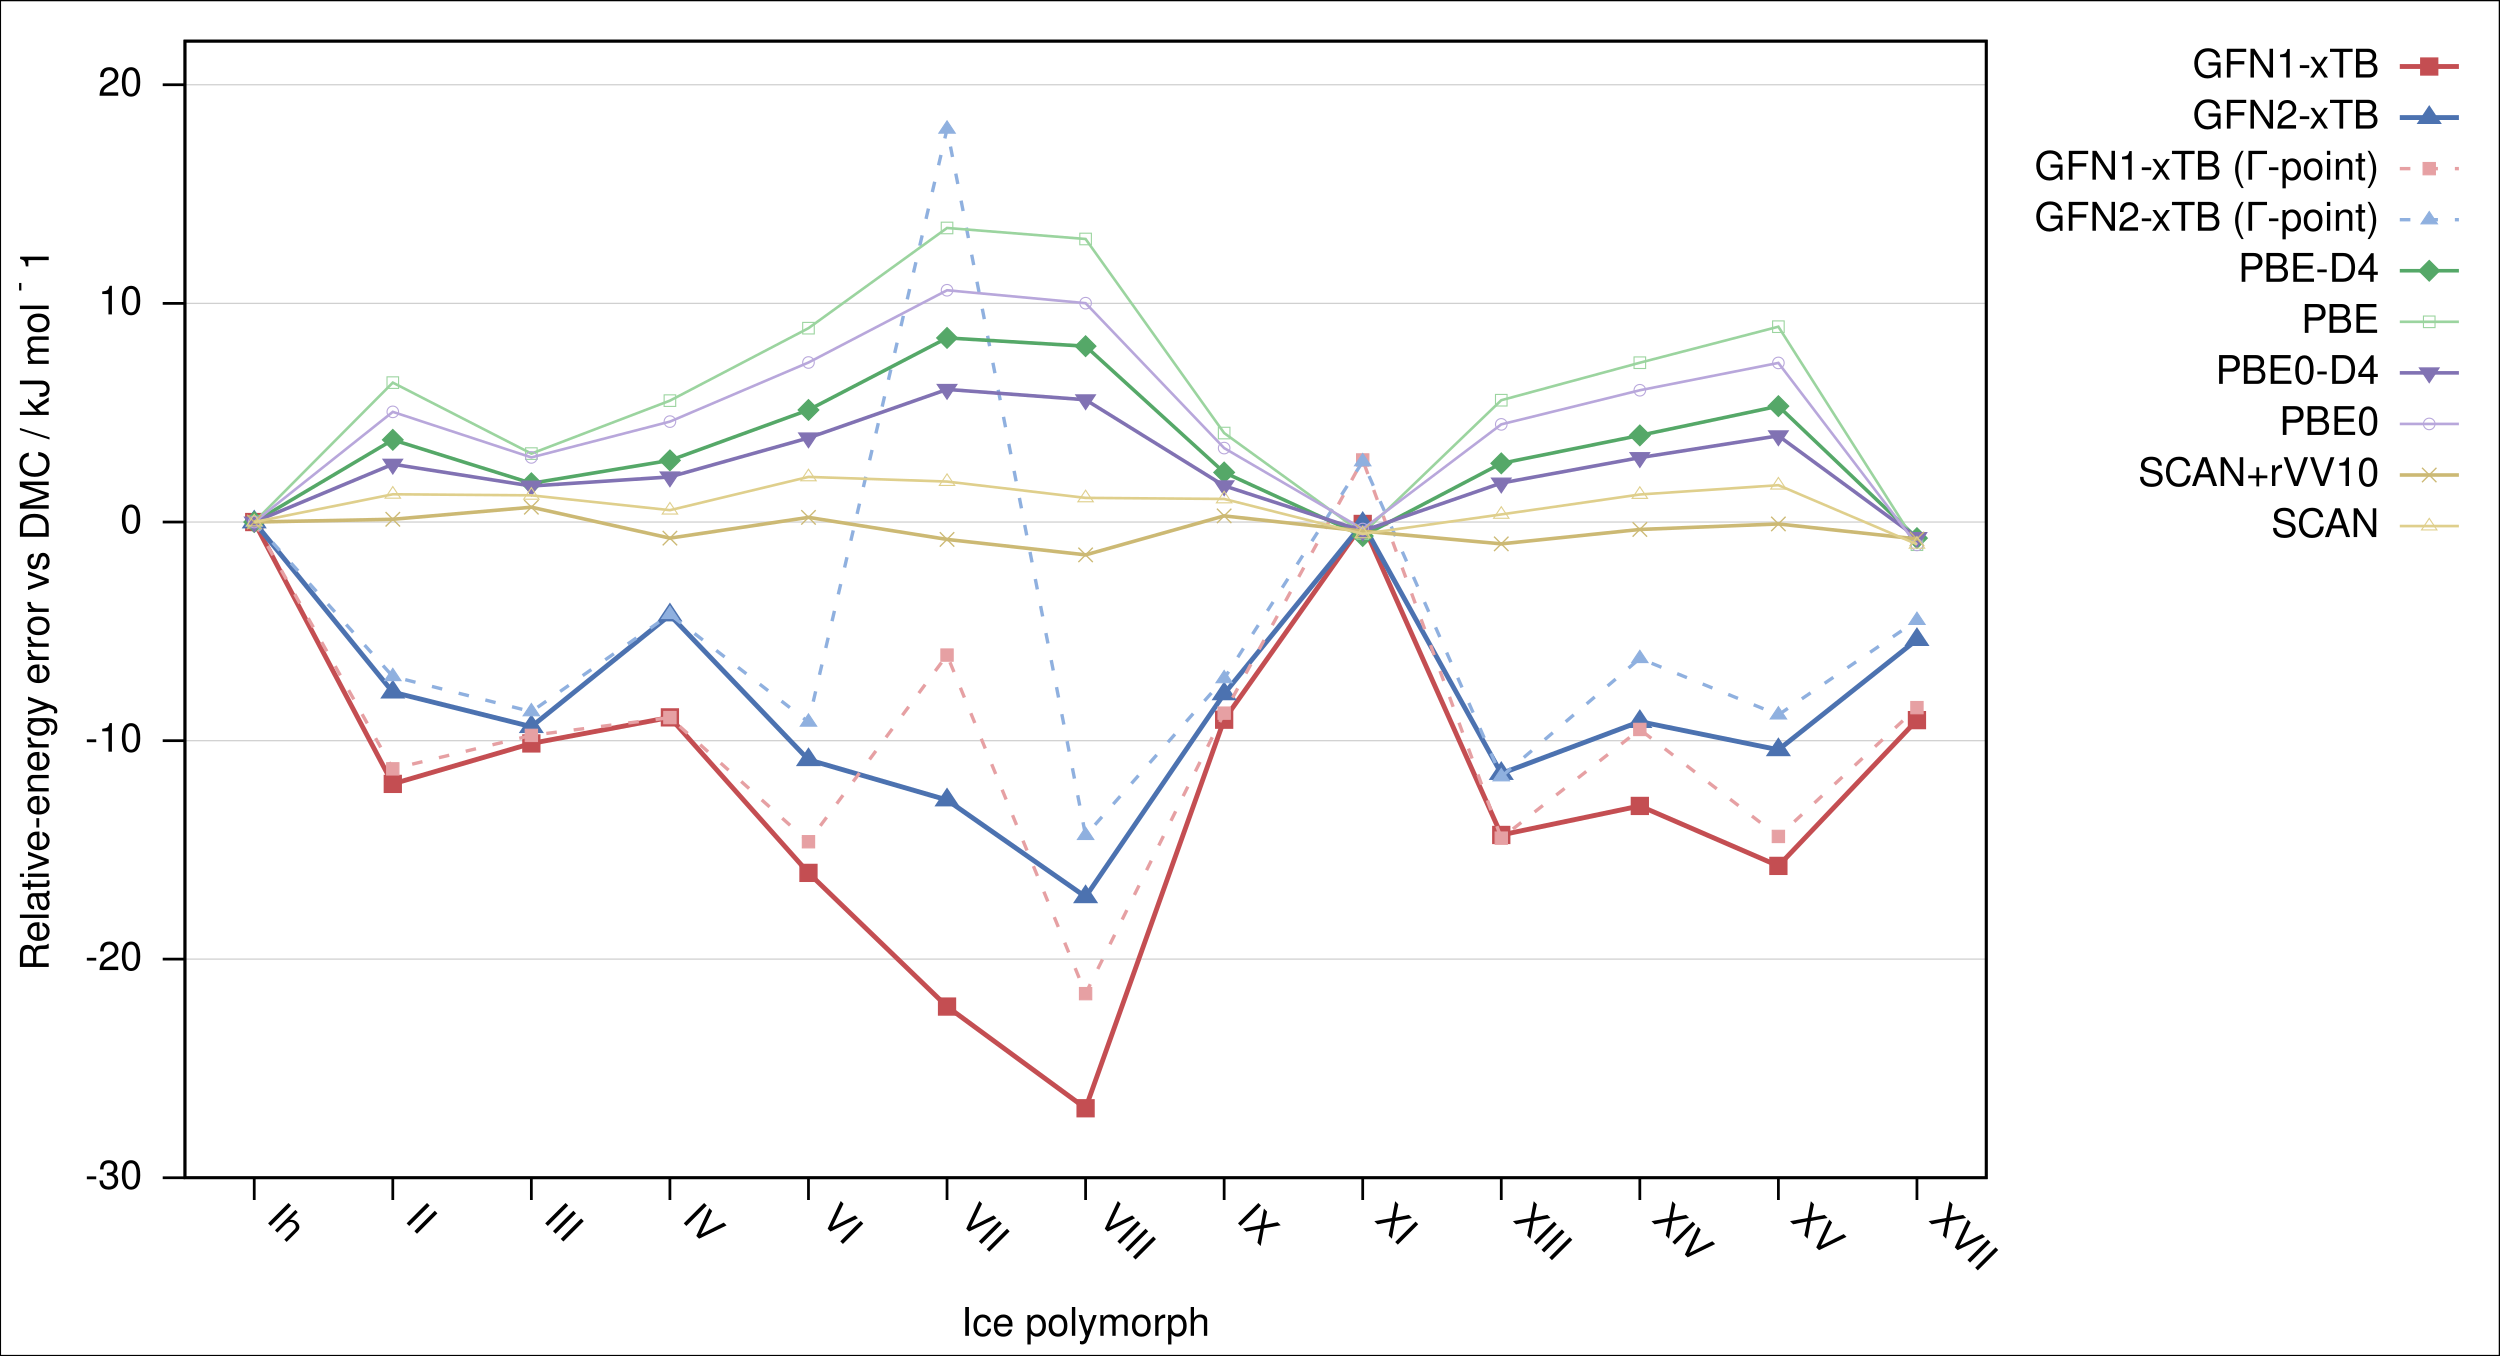
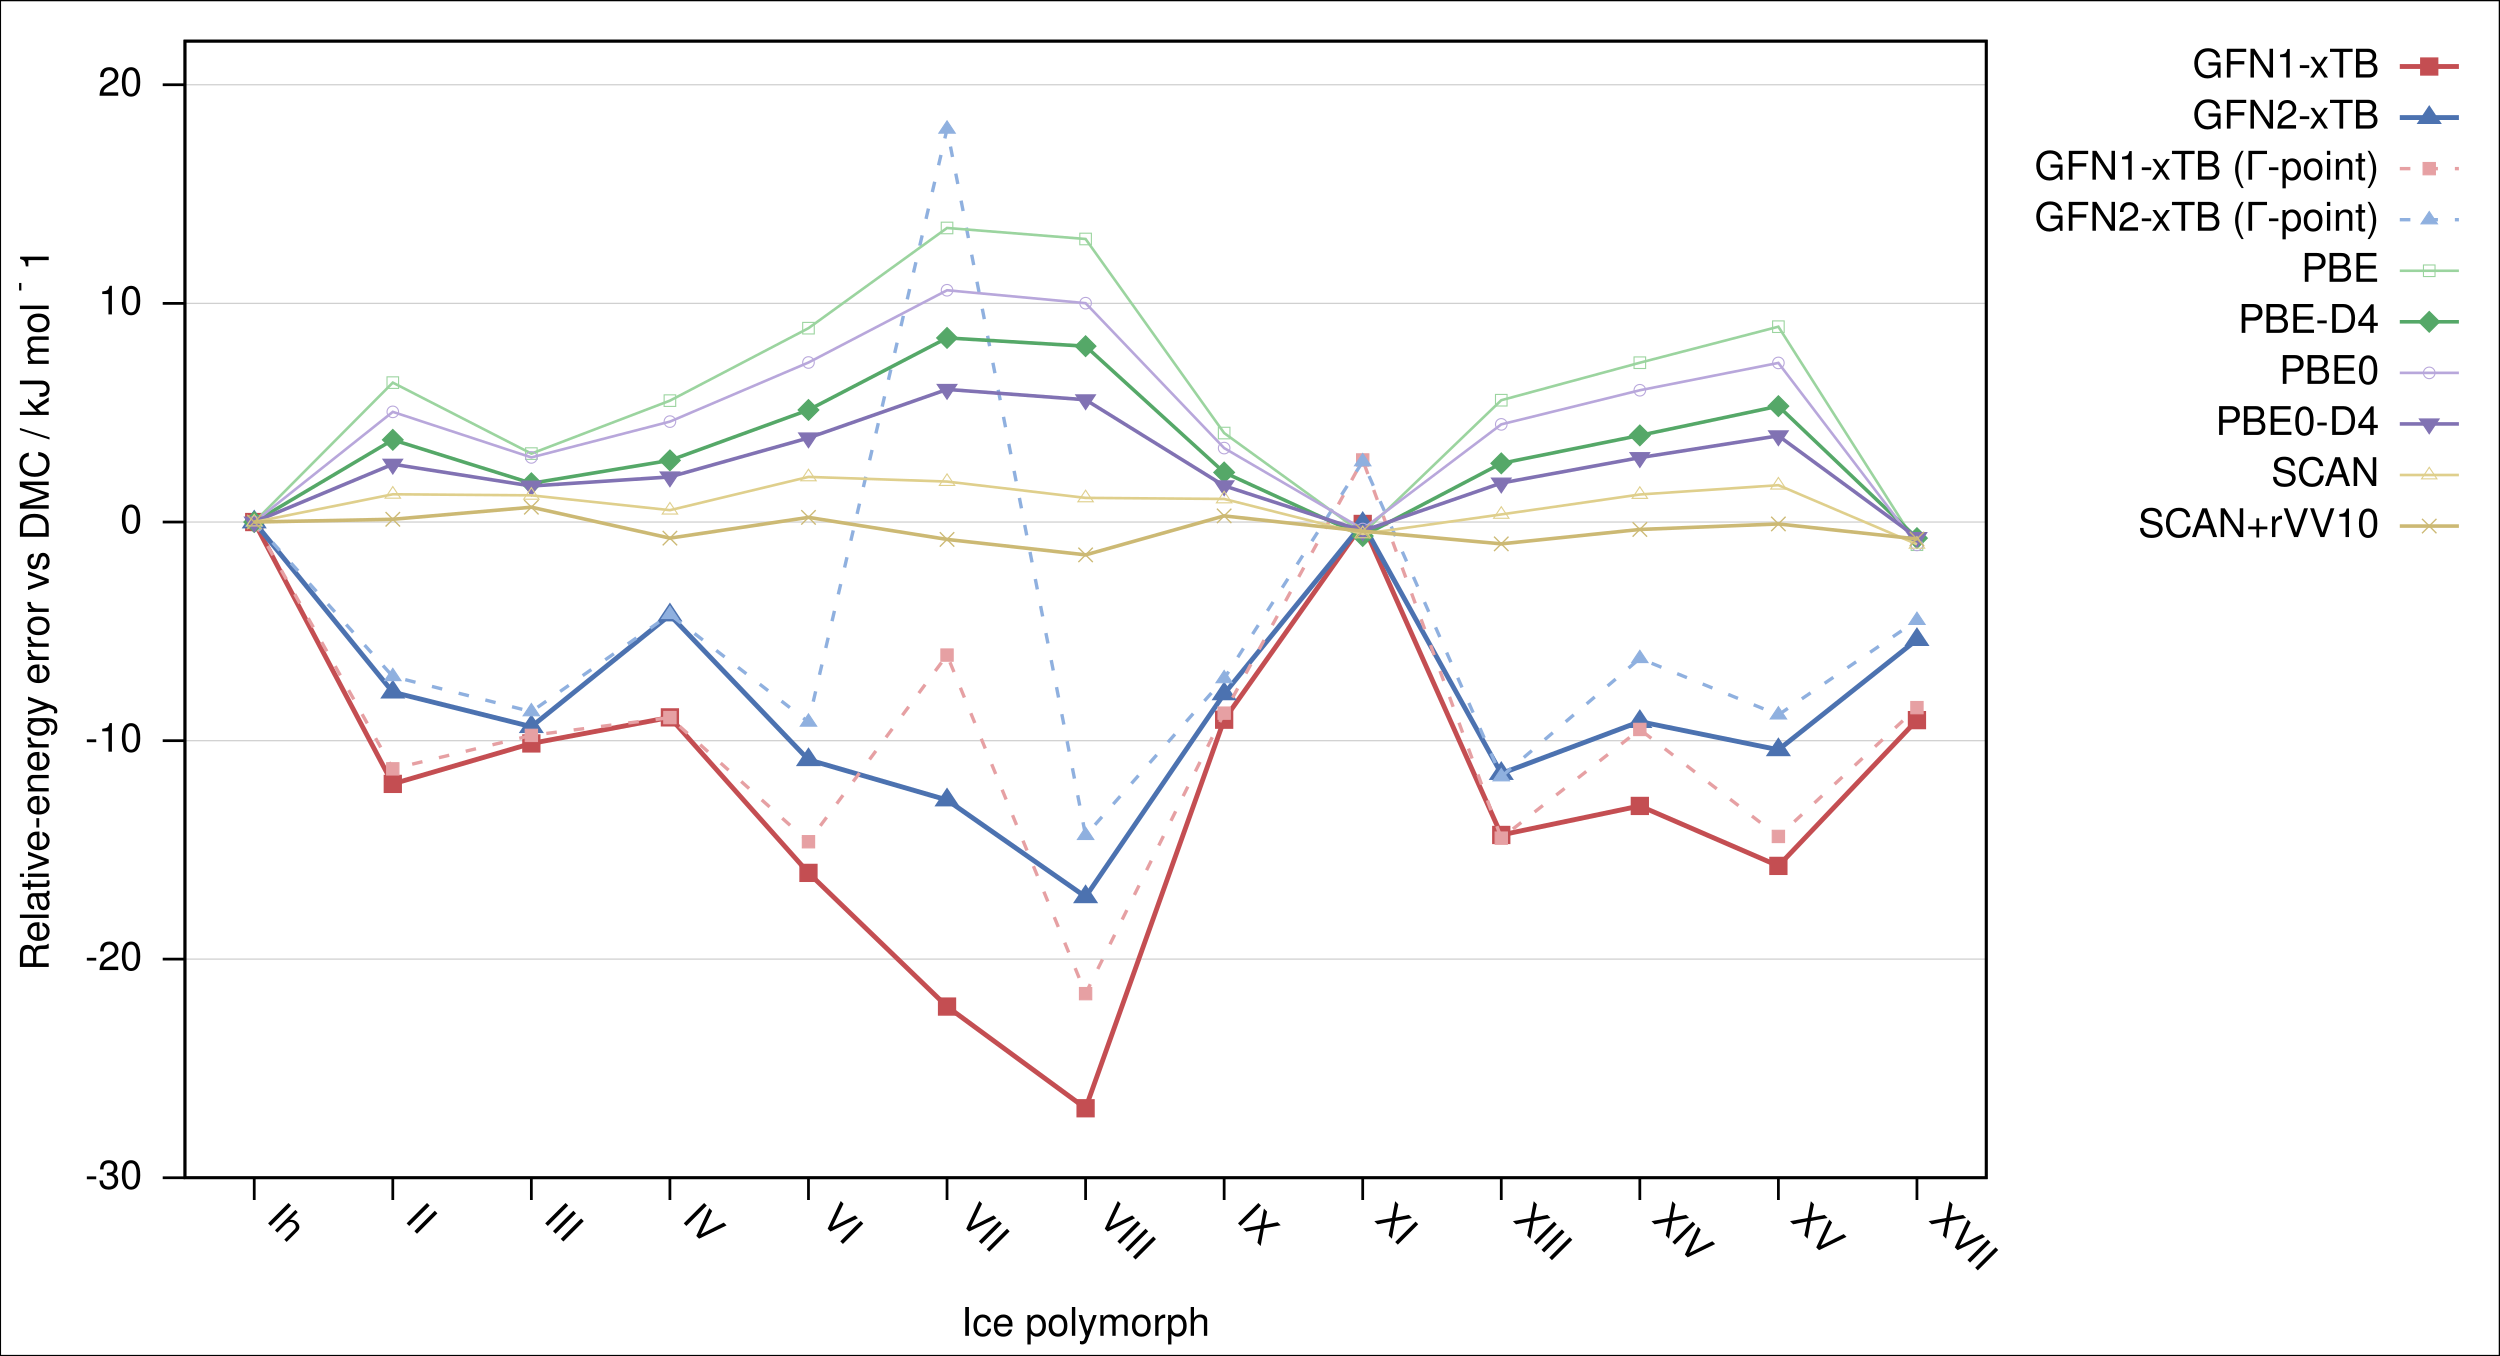
<svg xmlns="http://www.w3.org/2000/svg" xmlns:xlink="http://www.w3.org/1999/xlink" width="1180" height="640" viewBox="0 0 1180 640">
  <defs>
    <circle id="gpDot" r="0.5" stroke-width="0.5" />
    <path id="gpPt0" stroke-width="0.190" stroke="currentColor" d="M-1,0 h2 M0,-1 v2" />
    <path id="gpPt1" stroke-width="0.190" stroke="currentColor" d="M-1,-1 L1,1 M1,-1 L-1,1" />
    <path id="gpPt2" stroke-width="0.190" stroke="currentColor" d="M-1,0 L1,0 M0,-1 L0,1 M-1,-1 L1,1 M-1,1 L1,-1" />
    <rect id="gpPt3" stroke-width="0.190" stroke="currentColor" x="-1" y="-1" width="2" height="2" />
    <rect id="gpPt4" stroke-width="0.190" stroke="currentColor" fill="currentColor" x="-1" y="-1" width="2" height="2" />
    <circle id="gpPt5" stroke-width="0.190" stroke="currentColor" cx="0" cy="0" r="1" />
    <use xlink:href="#gpPt5" id="gpPt6" fill="currentColor" stroke="none" />
    <path id="gpPt7" stroke-width="0.190" stroke="currentColor" d="M0,-1.33 L-1.33,0.67 L1.33,0.67 z" />
    <use xlink:href="#gpPt7" id="gpPt8" fill="currentColor" stroke="none" />
    <use xlink:href="#gpPt7" id="gpPt9" stroke="currentColor" transform="rotate(180)" />
    <use xlink:href="#gpPt9" id="gpPt10" fill="currentColor" stroke="none" />
    <use xlink:href="#gpPt3" id="gpPt11" stroke="currentColor" transform="rotate(45)" />
    <use xlink:href="#gpPt11" id="gpPt12" fill="currentColor" stroke="none" />
  </defs>
  <g style="fill:none; color:white; stroke:currentColor; stroke-width:1.00; stroke-linecap:butt; stroke-linejoin:miter">
</g>
  <g style="fill:none; color:black; stroke:currentColor; stroke-width:1.00; stroke-linecap:butt; stroke-linejoin:miter">
    <g style="stroke:none; shape-rendering:crispEdges">
      <polygon fill="rgb(255, 255, 255)" points="0.0,640.0 0.0,0.1 1179.9,0.1 1179.9,640.0 " />
    </g>
    <path d="M0.0,640.0 L0.0,0.1 L1179.9,0.1 L1179.9,640.0 L0.0,640.0 " />
  </g>
  <g style="fill:none; color:black; stroke:currentColor; stroke-width:1.30; stroke-linecap:butt; stroke-linejoin:miter">
</g>
  <g style="fill:none; color:black; stroke:currentColor; stroke-width:0.60; stroke-linecap:butt; stroke-linejoin:miter">
</g>
  <g style="fill:none; color:gray; stroke:currentColor; stroke-width:0.60; stroke-linecap:butt; stroke-linejoin:miter">
    <path stroke="rgb(208, 208, 208)" d="M87.3,555.9 L937.5,555.9 " />
  </g>
  <g style="fill:none; color:gray; stroke:rgb(208, 208, 208); stroke-width:1.30; stroke-linecap:butt; stroke-linejoin:miter">
</g>
  <g style="fill:none; color:black; stroke:currentColor; stroke-width:1.30; stroke-linecap:butt; stroke-linejoin:miter">
    <path d="M87.3,555.9 L76.8,555.9 " />
    <g transform="translate(67.1,561.1)" style="stroke:none; fill:black; font-family:Helvetica; font-size:14.00pt; text-anchor:end">
      <text>
        <tspan>-30</tspan>
      </text>
    </g>
  </g>
  <g style="fill:none; color:black; stroke:currentColor; stroke-width:0.60; stroke-linecap:butt; stroke-linejoin:miter">
</g>
  <g style="fill:none; color:gray; stroke:currentColor; stroke-width:0.60; stroke-linecap:butt; stroke-linejoin:miter">
    <path stroke="rgb(208, 208, 208)" d="M87.3,452.7 L937.5,452.7 " />
  </g>
  <g style="fill:none; color:gray; stroke:rgb(208, 208, 208); stroke-width:1.30; stroke-linecap:butt; stroke-linejoin:miter">
</g>
  <g style="fill:none; color:black; stroke:currentColor; stroke-width:1.30; stroke-linecap:butt; stroke-linejoin:miter">
    <path d="M87.3,452.7 L76.8,452.7 " />
    <g transform="translate(67.1,457.9)" style="stroke:none; fill:black; font-family:Helvetica; font-size:14.00pt; text-anchor:end">
      <text>
        <tspan>-20</tspan>
      </text>
    </g>
  </g>
  <g style="fill:none; color:black; stroke:currentColor; stroke-width:0.60; stroke-linecap:butt; stroke-linejoin:miter">
</g>
  <g style="fill:none; color:gray; stroke:currentColor; stroke-width:0.60; stroke-linecap:butt; stroke-linejoin:miter">
    <path stroke="rgb(208, 208, 208)" d="M87.3,349.6 L937.5,349.6 " />
  </g>
  <g style="fill:none; color:gray; stroke:rgb(208, 208, 208); stroke-width:1.30; stroke-linecap:butt; stroke-linejoin:miter">
</g>
  <g style="fill:none; color:black; stroke:currentColor; stroke-width:1.30; stroke-linecap:butt; stroke-linejoin:miter">
    <path d="M87.3,349.6 L76.8,349.6 " />
    <g transform="translate(67.1,354.8)" style="stroke:none; fill:black; font-family:Helvetica; font-size:14.00pt; text-anchor:end">
      <text>
        <tspan>-10</tspan>
      </text>
    </g>
  </g>
  <g style="fill:none; color:black; stroke:currentColor; stroke-width:0.60; stroke-linecap:butt; stroke-linejoin:miter">
</g>
  <g style="fill:none; color:gray; stroke:currentColor; stroke-width:0.60; stroke-linecap:butt; stroke-linejoin:miter">
    <path stroke="rgb(208, 208, 208)" d="M87.3,246.4 L937.5,246.4 " />
  </g>
  <g style="fill:none; color:gray; stroke:rgb(208, 208, 208); stroke-width:1.30; stroke-linecap:butt; stroke-linejoin:miter">
</g>
  <g style="fill:none; color:black; stroke:currentColor; stroke-width:1.30; stroke-linecap:butt; stroke-linejoin:miter">
    <path d="M87.3,246.4 L76.8,246.4 " />
    <g transform="translate(67.1,251.6)" style="stroke:none; fill:black; font-family:Helvetica; font-size:14.00pt; text-anchor:end">
      <text>
        <tspan> 0</tspan>
      </text>
    </g>
  </g>
  <g style="fill:none; color:black; stroke:currentColor; stroke-width:0.60; stroke-linecap:butt; stroke-linejoin:miter">
</g>
  <g style="fill:none; color:gray; stroke:currentColor; stroke-width:0.60; stroke-linecap:butt; stroke-linejoin:miter">
    <path stroke="rgb(208, 208, 208)" d="M87.3,143.2 L937.5,143.2 " />
  </g>
  <g style="fill:none; color:gray; stroke:rgb(208, 208, 208); stroke-width:1.30; stroke-linecap:butt; stroke-linejoin:miter">
</g>
  <g style="fill:none; color:black; stroke:currentColor; stroke-width:1.30; stroke-linecap:butt; stroke-linejoin:miter">
    <path d="M87.3,143.2 L76.8,143.2 " />
    <g transform="translate(67.1,148.4)" style="stroke:none; fill:black; font-family:Helvetica; font-size:14.00pt; text-anchor:end">
      <text>
        <tspan> 10</tspan>
      </text>
    </g>
  </g>
  <g style="fill:none; color:black; stroke:currentColor; stroke-width:0.60; stroke-linecap:butt; stroke-linejoin:miter">
</g>
  <g style="fill:none; color:gray; stroke:currentColor; stroke-width:0.60; stroke-linecap:butt; stroke-linejoin:miter">
    <path stroke="rgb(208, 208, 208)" d="M87.3,40.0 L937.5,40.0 " />
  </g>
  <g style="fill:none; color:gray; stroke:rgb(208, 208, 208); stroke-width:1.30; stroke-linecap:butt; stroke-linejoin:miter">
</g>
  <g style="fill:none; color:black; stroke:currentColor; stroke-width:1.30; stroke-linecap:butt; stroke-linejoin:miter">
    <path d="M87.3,40.0 L76.8,40.0 " />
    <g transform="translate(67.1,45.2)" style="stroke:none; fill:black; font-family:Helvetica; font-size:14.00pt; text-anchor:end">
      <text>
        <tspan> 20</tspan>
      </text>
    </g>
    <path d="M120.0,555.9 L120.0,566.4 " />
    <g transform="translate(125.2,576.1) rotate(45)" style="stroke:none; fill:black; font-family:Helvetica; font-size:14.00pt; text-anchor:start">
      <text>
        <tspan>Ih</tspan>
      </text>
    </g>
    <path d="M185.4,555.9 L185.4,566.4 " />
    <g transform="translate(190.6,576.1) rotate(45)" style="stroke:none; fill:black; font-family:Helvetica; font-size:14.00pt; text-anchor:start">
      <text>
        <tspan>II</tspan>
      </text>
    </g>
    <path d="M250.8,555.9 L250.8,566.4 " />
    <g transform="translate(256.0,576.1) rotate(45)" style="stroke:none; fill:black; font-family:Helvetica; font-size:14.00pt; text-anchor:start">
      <text>
        <tspan>III</tspan>
      </text>
    </g>
    <path d="M316.2,555.9 L316.2,566.4 " />
    <g transform="translate(321.4,576.1) rotate(45)" style="stroke:none; fill:black; font-family:Helvetica; font-size:14.00pt; text-anchor:start">
      <text>
        <tspan>IV</tspan>
      </text>
    </g>
    <path d="M381.6,555.9 L381.6,566.4 " />
    <g transform="translate(386.8,576.1) rotate(45)" style="stroke:none; fill:black; font-family:Helvetica; font-size:14.00pt; text-anchor:start">
      <text>
        <tspan>VI</tspan>
      </text>
    </g>
    <path d="M447.0,555.9 L447.0,566.4 " />
    <g transform="translate(452.2,576.1) rotate(45)" style="stroke:none; fill:black; font-family:Helvetica; font-size:14.00pt; text-anchor:start">
      <text>
        <tspan>VII</tspan>
      </text>
    </g>
    <path d="M512.4,555.9 L512.4,566.4 " />
    <g transform="translate(517.6,576.1) rotate(45)" style="stroke:none; fill:black; font-family:Helvetica; font-size:14.00pt; text-anchor:start">
      <text>
        <tspan>VIII</tspan>
      </text>
    </g>
    <path d="M577.8,555.9 L577.8,566.4 " />
    <g transform="translate(583.0,576.1) rotate(45)" style="stroke:none; fill:black; font-family:Helvetica; font-size:14.00pt; text-anchor:start">
      <text>
        <tspan>IX</tspan>
      </text>
    </g>
    <path d="M643.2,555.9 L643.2,566.4 " />
    <g transform="translate(648.4,576.1) rotate(45)" style="stroke:none; fill:black; font-family:Helvetica; font-size:14.00pt; text-anchor:start">
      <text>
        <tspan>XI</tspan>
      </text>
    </g>
    <path d="M708.6,555.9 L708.6,566.4 " />
    <g transform="translate(713.8,576.1) rotate(45)" style="stroke:none; fill:black; font-family:Helvetica; font-size:14.00pt; text-anchor:start">
      <text>
        <tspan>XIII</tspan>
      </text>
    </g>
    <path d="M774.0,555.9 L774.0,566.4 " />
    <g transform="translate(779.2,576.1) rotate(45)" style="stroke:none; fill:black; font-family:Helvetica; font-size:14.00pt; text-anchor:start">
      <text>
        <tspan>XIV</tspan>
      </text>
    </g>
    <path d="M839.4,555.9 L839.4,566.4 " />
    <g transform="translate(844.6,576.1) rotate(45)" style="stroke:none; fill:black; font-family:Helvetica; font-size:14.00pt; text-anchor:start">
      <text>
        <tspan>XV</tspan>
      </text>
    </g>
    <path d="M904.8,555.9 L904.8,566.4 " />
    <g transform="translate(910.0,576.1) rotate(45)" style="stroke:none; fill:black; font-family:Helvetica; font-size:14.00pt; text-anchor:start">
      <text>
        <tspan>XVII</tspan>
      </text>
    </g>
    <path d="M87.3,19.4 L87.3,555.9 L937.5,555.9 L937.5,19.4 L87.3,19.4 Z " />
    <g transform="translate(23.0,287.7) rotate(-90)" style="stroke:none; fill:black; font-family:Helvetica; font-size:14.00pt; text-anchor:middle">
      <text>
        <tspan>Relative-energy error vs DMC / kJ mol</tspan>
        <tspan font-size="11.2pt" dy="-7.00pt">-</tspan>
        <tspan font-size="14.0pt" dy="7.00pt">1</tspan>
      </text>
    </g>
    <g transform="translate(512.4,630.5)" style="stroke:none; fill:black; font-family:Helvetica; font-size:14.00pt; text-anchor:middle">
      <text>
        <tspan>Ice polymorph</tspan>
      </text>
    </g>
  </g>
  <g style="fill:none; color:black; stroke:currentColor; stroke-width:2.30; stroke-linecap:butt; stroke-linejoin:miter">
</g>
  <g style="fill:none; color:red; stroke:currentColor; stroke-width:2.30; stroke-linecap:butt; stroke-linejoin:miter">
</g>
  <g style="fill:none; color:black; stroke:currentColor; stroke-width:2.30; stroke-linecap:butt; stroke-linejoin:miter">
    <g transform="translate(1123.0,36.6)" style="stroke:none; fill:black; font-family:Helvetica; font-size:14.00pt; text-anchor:end">
      <text>
        <tspan>GFN1-xTB</tspan>
      </text>
    </g>
  </g>
  <g style="fill:none; color:red; stroke:currentColor; stroke-width:2.30; stroke-linecap:butt; stroke-linejoin:miter">
    <path stroke="rgb(196,  78,  82)" d="M1132.7,31.4 L1160.6,31.4 M120.0,246.4 L185.4,370.0 L250.8,350.9 L316.2,338.6 L381.6,412.0 L447.0,475.1    L512.4,523.1 L577.8,339.7 L643.2,247.3 L708.6,394.1 L774.0,380.4 L839.4,408.7 L904.8,339.9 " />
    <use xlink:href="#gpPt4" transform="translate(120.0,246.4) scale(3.94)" color="rgb(196,  78,  82)" />
    <use xlink:href="#gpPt4" transform="translate(185.4,370.0) scale(3.94)" color="rgb(196,  78,  82)" />
    <use xlink:href="#gpPt4" transform="translate(250.8,350.9) scale(3.94)" color="rgb(196,  78,  82)" />
    <use xlink:href="#gpPt4" transform="translate(316.2,338.6) scale(3.94)" color="rgb(196,  78,  82)" />
    <use xlink:href="#gpPt4" transform="translate(381.6,412.0) scale(3.94)" color="rgb(196,  78,  82)" />
    <use xlink:href="#gpPt4" transform="translate(447.0,475.1) scale(3.94)" color="rgb(196,  78,  82)" />
    <use xlink:href="#gpPt4" transform="translate(512.4,523.1) scale(3.94)" color="rgb(196,  78,  82)" />
    <use xlink:href="#gpPt4" transform="translate(577.8,339.7) scale(3.94)" color="rgb(196,  78,  82)" />
    <use xlink:href="#gpPt4" transform="translate(643.2,247.3) scale(3.94)" color="rgb(196,  78,  82)" />
    <use xlink:href="#gpPt4" transform="translate(708.6,394.1) scale(3.94)" color="rgb(196,  78,  82)" />
    <use xlink:href="#gpPt4" transform="translate(774.0,380.4) scale(3.94)" color="rgb(196,  78,  82)" />
    <use xlink:href="#gpPt4" transform="translate(839.4,408.7) scale(3.94)" color="rgb(196,  78,  82)" />
    <use xlink:href="#gpPt4" transform="translate(904.8,339.9) scale(3.94)" color="rgb(196,  78,  82)" />
    <use xlink:href="#gpPt4" transform="translate(1146.6,31.4) scale(3.94)" color="rgb(196,  78,  82)" />
  </g>
  <g style="fill:none; color:black; stroke:currentColor; stroke-width:2.30; stroke-linecap:butt; stroke-linejoin:miter">
    <g transform="translate(1123.0,60.7)" style="stroke:none; fill:black; font-family:Helvetica; font-size:14.00pt; text-anchor:end">
      <text>
        <tspan>GFN2-xTB</tspan>
      </text>
    </g>
  </g>
  <g style="fill:none; color:red; stroke:currentColor; stroke-width:2.30; stroke-linecap:butt; stroke-linejoin:miter">
    <path stroke="rgb( 76, 114, 176)" d="M1132.7,55.5 L1160.6,55.5 M120.0,246.4 L185.4,326.7 L250.8,343.0 L316.2,290.3 L381.6,358.6 L447.0,377.6    L512.4,423.3 L577.8,327.5 L643.2,247.1 L708.6,365.1 L774.0,340.6 L839.4,353.9 L904.8,301.9 " />
    <use xlink:href="#gpPt8" transform="translate(120.0,246.4) scale(3.94)" color="rgb( 76, 114, 176)" />
    <use xlink:href="#gpPt8" transform="translate(185.4,326.7) scale(3.94)" color="rgb( 76, 114, 176)" />
    <use xlink:href="#gpPt8" transform="translate(250.8,343.0) scale(3.94)" color="rgb( 76, 114, 176)" />
    <use xlink:href="#gpPt8" transform="translate(316.2,290.3) scale(3.94)" color="rgb( 76, 114, 176)" />
    <use xlink:href="#gpPt8" transform="translate(381.6,358.6) scale(3.94)" color="rgb( 76, 114, 176)" />
    <use xlink:href="#gpPt8" transform="translate(447.0,377.6) scale(3.94)" color="rgb( 76, 114, 176)" />
    <use xlink:href="#gpPt8" transform="translate(512.4,423.3) scale(3.94)" color="rgb( 76, 114, 176)" />
    <use xlink:href="#gpPt8" transform="translate(577.8,327.5) scale(3.94)" color="rgb( 76, 114, 176)" />
    <use xlink:href="#gpPt8" transform="translate(643.2,247.1) scale(3.94)" color="rgb( 76, 114, 176)" />
    <use xlink:href="#gpPt8" transform="translate(708.6,365.1) scale(3.94)" color="rgb( 76, 114, 176)" />
    <use xlink:href="#gpPt8" transform="translate(774.0,340.6) scale(3.94)" color="rgb( 76, 114, 176)" />
    <use xlink:href="#gpPt8" transform="translate(839.4,353.9) scale(3.94)" color="rgb( 76, 114, 176)" />
    <use xlink:href="#gpPt8" transform="translate(904.8,301.9) scale(3.94)" color="rgb( 76, 114, 176)" />
    <use xlink:href="#gpPt8" transform="translate(1146.6,55.5) scale(3.94)" color="rgb( 76, 114, 176)" />
  </g>
  <g style="fill:none; color:red; stroke:rgb( 76, 114, 176); stroke-width:1.60; stroke-linecap:butt; stroke-linejoin:miter">
</g>
  <g style="fill:none; color:green; stroke:currentColor; stroke-width:1.60; stroke-linecap:butt; stroke-linejoin:miter">
</g>
  <g style="fill:none; color:black; stroke:currentColor; stroke-width:1.60; stroke-linecap:butt; stroke-linejoin:miter">
    <g transform="translate(1123.0,84.8)" style="stroke:none; fill:black; font-family:Helvetica; font-size:14.00pt; text-anchor:end">
      <text>
        <tspan>GFN1-xTB (Γ-point)</tspan>
      </text>
    </g>
  </g>
  <g style="fill:none; color:green; stroke:currentColor; stroke-width:1.60; stroke-linecap:butt; stroke-linejoin:miter">
    <path stroke="rgb(230, 160, 163)" stroke-dasharray=" 5,8" d="M1132.7,79.6 L1160.6,79.6 M120.0,246.4 L185.4,362.9 L250.8,347.1 L316.2,338.7 L381.6,397.3 L447.0,309.2    L512.4,469.0 L577.8,336.6 L643.2,217.1 L708.6,395.6 L774.0,344.3 L839.4,394.8 L904.8,334.0 " />
    <use xlink:href="#gpPt4" transform="translate(120.0,246.4) scale(2.89)" color="rgb(230, 160, 163)" />
    <use xlink:href="#gpPt4" transform="translate(185.4,362.9) scale(2.89)" color="rgb(230, 160, 163)" />
    <use xlink:href="#gpPt4" transform="translate(250.8,347.1) scale(2.89)" color="rgb(230, 160, 163)" />
    <use xlink:href="#gpPt4" transform="translate(316.2,338.7) scale(2.89)" color="rgb(230, 160, 163)" />
    <use xlink:href="#gpPt4" transform="translate(381.6,397.3) scale(2.89)" color="rgb(230, 160, 163)" />
    <use xlink:href="#gpPt4" transform="translate(447.0,309.2) scale(2.89)" color="rgb(230, 160, 163)" />
    <use xlink:href="#gpPt4" transform="translate(512.4,469.0) scale(2.89)" color="rgb(230, 160, 163)" />
    <use xlink:href="#gpPt4" transform="translate(577.8,336.6) scale(2.89)" color="rgb(230, 160, 163)" />
    <use xlink:href="#gpPt4" transform="translate(643.2,217.1) scale(2.89)" color="rgb(230, 160, 163)" />
    <use xlink:href="#gpPt4" transform="translate(708.6,395.6) scale(2.89)" color="rgb(230, 160, 163)" />
    <use xlink:href="#gpPt4" transform="translate(774.0,344.3) scale(2.89)" color="rgb(230, 160, 163)" />
    <use xlink:href="#gpPt4" transform="translate(839.4,394.8) scale(2.89)" color="rgb(230, 160, 163)" />
    <use xlink:href="#gpPt4" transform="translate(904.8,334.0) scale(2.89)" color="rgb(230, 160, 163)" />
    <use xlink:href="#gpPt4" transform="translate(1146.6,79.6) scale(2.89)" color="rgb(230, 160, 163)" />
  </g>
  <g style="fill:none; color:black; stroke:currentColor; stroke-width:1.60; stroke-linecap:butt; stroke-linejoin:miter">
    <g transform="translate(1123.0,108.9)" style="stroke:none; fill:black; font-family:Helvetica; font-size:14.00pt; text-anchor:end">
      <text>
        <tspan>GFN2-xTB (Γ-point)</tspan>
      </text>
    </g>
  </g>
  <g style="fill:none; color:green; stroke:currentColor; stroke-width:1.60; stroke-linecap:butt; stroke-linejoin:miter">
    <path stroke="rgb(143, 176, 223)" stroke-dasharray=" 5,8" d="M1132.7,103.7 L1160.6,103.7 M120.0,246.4 L185.4,319.3 L250.8,335.9 L316.2,290.0 L381.6,340.8 L447.0,60.9    L512.4,394.3 L577.8,320.3 L643.2,217.9 L708.6,366.6 L774.0,310.8 L839.4,337.4 L904.8,292.8 " />
    <use xlink:href="#gpPt8" transform="translate(120.0,246.4) scale(2.89)" color="rgb(143, 176, 223)" />
    <use xlink:href="#gpPt8" transform="translate(185.4,319.3) scale(2.89)" color="rgb(143, 176, 223)" />
    <use xlink:href="#gpPt8" transform="translate(250.8,335.9) scale(2.89)" color="rgb(143, 176, 223)" />
    <use xlink:href="#gpPt8" transform="translate(316.2,290.0) scale(2.89)" color="rgb(143, 176, 223)" />
    <use xlink:href="#gpPt8" transform="translate(381.6,340.8) scale(2.89)" color="rgb(143, 176, 223)" />
    <use xlink:href="#gpPt8" transform="translate(447.0,60.9) scale(2.89)" color="rgb(143, 176, 223)" />
    <use xlink:href="#gpPt8" transform="translate(512.4,394.3) scale(2.89)" color="rgb(143, 176, 223)" />
    <use xlink:href="#gpPt8" transform="translate(577.8,320.3) scale(2.89)" color="rgb(143, 176, 223)" />
    <use xlink:href="#gpPt8" transform="translate(643.2,217.9) scale(2.89)" color="rgb(143, 176, 223)" />
    <use xlink:href="#gpPt8" transform="translate(708.6,366.6) scale(2.89)" color="rgb(143, 176, 223)" />
    <use xlink:href="#gpPt8" transform="translate(774.0,310.8) scale(2.89)" color="rgb(143, 176, 223)" />
    <use xlink:href="#gpPt8" transform="translate(839.4,337.4) scale(2.89)" color="rgb(143, 176, 223)" />
    <use xlink:href="#gpPt8" transform="translate(904.8,292.8) scale(2.89)" color="rgb(143, 176, 223)" />
    <use xlink:href="#gpPt8" transform="translate(1146.6,103.7) scale(2.89)" color="rgb(143, 176, 223)" />
  </g>
-   <g style="fill:none; color:green; stroke:rgb(143, 176, 223); stroke-width:1.70; stroke-linecap:butt; stroke-linejoin:miter">
- </g>
+   <g style="fill:none; color:green; stroke:rgb(143, 176, 223); stroke-width:1.25; stroke-linecap:butt; stroke-linejoin:miter">
+ </g>
+   <g style="fill:none; color:red; stroke:currentColor; stroke-width:1.25; stroke-linecap:butt; stroke-linejoin:miter">
+ </g>
+   <g style="fill:none; color:black; stroke:currentColor; stroke-width:1.25; stroke-linecap:butt; stroke-linejoin:miter">
+     <g transform="translate(1123.0,133.0)" style="stroke:none; fill:black; font-family:Helvetica; font-size:14.00pt; text-anchor:end">
+       <text>
+         <tspan>PBE</tspan>
+       </text>
+     </g>
+   </g>
+   <g style="fill:none; color:red; stroke:currentColor; stroke-width:1.25; stroke-linecap:butt; stroke-linejoin:miter">
+     <path stroke="rgb(155, 212, 159)" d="M1132.7,127.8 L1160.6,127.8 M120.0,246.4 L185.4,180.6 L250.8,214.1 L316.2,189.1 L381.6,154.9 L447.0,107.6    L512.4,112.8 L577.8,204.4 L643.2,251.8 L708.6,188.9 L774.0,171.2 L839.4,154.2 L904.8,257.1 " />
+     <use xlink:href="#gpPt3" transform="translate(120.0,246.4) scale(2.73)" color="rgb(155, 212, 159)" />
+     <use xlink:href="#gpPt3" transform="translate(185.4,180.6) scale(2.73)" color="rgb(155, 212, 159)" />
+     <use xlink:href="#gpPt3" transform="translate(250.8,214.1) scale(2.73)" color="rgb(155, 212, 159)" />
+     <use xlink:href="#gpPt3" transform="translate(316.2,189.1) scale(2.73)" color="rgb(155, 212, 159)" />
+     <use xlink:href="#gpPt3" transform="translate(381.6,154.9) scale(2.73)" color="rgb(155, 212, 159)" />
+     <use xlink:href="#gpPt3" transform="translate(447.0,107.6) scale(2.73)" color="rgb(155, 212, 159)" />
+     <use xlink:href="#gpPt3" transform="translate(512.4,112.8) scale(2.73)" color="rgb(155, 212, 159)" />
+     <use xlink:href="#gpPt3" transform="translate(577.8,204.4) scale(2.73)" color="rgb(155, 212, 159)" />
+     <use xlink:href="#gpPt3" transform="translate(643.2,251.8) scale(2.73)" color="rgb(155, 212, 159)" />
+     <use xlink:href="#gpPt3" transform="translate(708.6,188.9) scale(2.73)" color="rgb(155, 212, 159)" />
+     <use xlink:href="#gpPt3" transform="translate(774.0,171.2) scale(2.73)" color="rgb(155, 212, 159)" />
+     <use xlink:href="#gpPt3" transform="translate(839.4,154.2) scale(2.73)" color="rgb(155, 212, 159)" />
+     <use xlink:href="#gpPt3" transform="translate(904.8,257.1) scale(2.73)" color="rgb(155, 212, 159)" />
+     <use xlink:href="#gpPt3" transform="translate(1146.6,127.8) scale(2.73)" color="rgb(155, 212, 159)" />
+   </g>
+   <g style="fill:none; color:red; stroke:rgb(155, 212, 159); stroke-width:1.70; stroke-linecap:butt; stroke-linejoin:miter">
+ </g>
+   <g style="fill:none; color:black; stroke:currentColor; stroke-width:1.70; stroke-linecap:butt; stroke-linejoin:miter">
+     <g transform="translate(1123.0,157.1)" style="stroke:none; fill:black; font-family:Helvetica; font-size:14.00pt; text-anchor:end">
+       <text>
+         <tspan>PBE-D4</tspan>
+       </text>
+     </g>
+   </g>
  <g style="fill:none; color:red; stroke:currentColor; stroke-width:1.70; stroke-linecap:butt; stroke-linejoin:miter">
- </g>
-   <g style="fill:none; color:black; stroke:currentColor; stroke-width:1.70; stroke-linecap:butt; stroke-linejoin:miter">
-     <g transform="translate(1123.0,133.0)" style="stroke:none; fill:black; font-family:Helvetica; font-size:14.00pt; text-anchor:end">
-       <text>
-         <tspan>PBE-D4</tspan>
-       </text>
-     </g>
-   </g>
-   <g style="fill:none; color:red; stroke:currentColor; stroke-width:1.70; stroke-linecap:butt; stroke-linejoin:miter">
-     <path stroke="rgb( 85, 168, 104)" d="M1132.7,127.8 L1160.6,127.8 M120.0,246.4 L185.4,207.6 L250.8,228.1 L316.2,217.3 L381.6,193.5 L447.0,159.5    L512.4,163.4 L577.8,223.0 L643.2,253.0 L708.6,218.7 L774.0,205.5 L839.4,191.7 L904.8,254.0 " />
+     <path stroke="rgb( 85, 168, 104)" d="M1132.7,151.9 L1160.6,151.9 M120.0,246.4 L185.4,207.6 L250.8,228.1 L316.2,217.3 L381.6,193.5 L447.0,159.5    L512.4,163.4 L577.8,223.0 L643.2,253.0 L708.6,218.7 L774.0,205.5 L839.4,191.7 L904.8,254.0 " />
    <use xlink:href="#gpPt12" transform="translate(120.0,246.4) scale(3.41)" color="rgb( 85, 168, 104)" />
    <use xlink:href="#gpPt12" transform="translate(185.4,207.6) scale(3.41)" color="rgb( 85, 168, 104)" />
    <use xlink:href="#gpPt12" transform="translate(250.8,228.1) scale(3.41)" color="rgb( 85, 168, 104)" />
    <use xlink:href="#gpPt12" transform="translate(316.2,217.3) scale(3.41)" color="rgb( 85, 168, 104)" />
    <use xlink:href="#gpPt12" transform="translate(381.6,193.5) scale(3.41)" color="rgb( 85, 168, 104)" />
    <use xlink:href="#gpPt12" transform="translate(447.0,159.5) scale(3.41)" color="rgb( 85, 168, 104)" />
    <use xlink:href="#gpPt12" transform="translate(512.4,163.4) scale(3.41)" color="rgb( 85, 168, 104)" />
    <use xlink:href="#gpPt12" transform="translate(577.8,223.0) scale(3.41)" color="rgb( 85, 168, 104)" />
    <use xlink:href="#gpPt12" transform="translate(643.2,253.0) scale(3.41)" color="rgb( 85, 168, 104)" />
    <use xlink:href="#gpPt12" transform="translate(708.6,218.7) scale(3.41)" color="rgb( 85, 168, 104)" />
    <use xlink:href="#gpPt12" transform="translate(774.0,205.5) scale(3.41)" color="rgb( 85, 168, 104)" />
    <use xlink:href="#gpPt12" transform="translate(839.4,191.7) scale(3.41)" color="rgb( 85, 168, 104)" />
    <use xlink:href="#gpPt12" transform="translate(904.8,254.0) scale(3.41)" color="rgb( 85, 168, 104)" />
-     <use xlink:href="#gpPt12" transform="translate(1146.6,127.8) scale(3.41)" color="rgb( 85, 168, 104)" />
+     <use xlink:href="#gpPt12" transform="translate(1146.6,151.9) scale(3.41)" color="rgb( 85, 168, 104)" />
  </g>
  <g style="fill:none; color:red; stroke:rgb( 85, 168, 104); stroke-width:1.25; stroke-linecap:butt; stroke-linejoin:miter">
</g>
  <g style="fill:none; color:black; stroke:currentColor; stroke-width:1.25; stroke-linecap:butt; stroke-linejoin:miter">
-     <g transform="translate(1123.0,157.1)" style="stroke:none; fill:black; font-family:Helvetica; font-size:14.00pt; text-anchor:end">
-       <text>
-         <tspan>PBE</tspan>
+     <g transform="translate(1123.0,181.2)" style="stroke:none; fill:black; font-family:Helvetica; font-size:14.00pt; text-anchor:end">
+       <text>
+         <tspan>PBE0</tspan>
      </text>
    </g>
  </g>
  <g style="fill:none; color:red; stroke:currentColor; stroke-width:1.25; stroke-linecap:butt; stroke-linejoin:miter">
-     <path stroke="rgb(155, 212, 159)" d="M1132.7,151.9 L1160.6,151.9 M120.0,246.4 L185.4,180.6 L250.8,214.1 L316.2,189.1 L381.6,154.9 L447.0,107.6    L512.4,112.8 L577.8,204.4 L643.2,251.8 L708.6,188.9 L774.0,171.2 L839.4,154.2 L904.8,257.1 " />
-     <use xlink:href="#gpPt3" transform="translate(120.0,246.4) scale(2.73)" color="rgb(155, 212, 159)" />
-     <use xlink:href="#gpPt3" transform="translate(185.4,180.6) scale(2.73)" color="rgb(155, 212, 159)" />
-     <use xlink:href="#gpPt3" transform="translate(250.8,214.1) scale(2.73)" color="rgb(155, 212, 159)" />
-     <use xlink:href="#gpPt3" transform="translate(316.2,189.1) scale(2.73)" color="rgb(155, 212, 159)" />
-     <use xlink:href="#gpPt3" transform="translate(381.6,154.9) scale(2.73)" color="rgb(155, 212, 159)" />
-     <use xlink:href="#gpPt3" transform="translate(447.0,107.6) scale(2.73)" color="rgb(155, 212, 159)" />
-     <use xlink:href="#gpPt3" transform="translate(512.4,112.8) scale(2.73)" color="rgb(155, 212, 159)" />
-     <use xlink:href="#gpPt3" transform="translate(577.8,204.4) scale(2.73)" color="rgb(155, 212, 159)" />
-     <use xlink:href="#gpPt3" transform="translate(643.2,251.8) scale(2.73)" color="rgb(155, 212, 159)" />
-     <use xlink:href="#gpPt3" transform="translate(708.6,188.9) scale(2.73)" color="rgb(155, 212, 159)" />
-     <use xlink:href="#gpPt3" transform="translate(774.0,171.2) scale(2.73)" color="rgb(155, 212, 159)" />
-     <use xlink:href="#gpPt3" transform="translate(839.4,154.2) scale(2.73)" color="rgb(155, 212, 159)" />
-     <use xlink:href="#gpPt3" transform="translate(904.8,257.1) scale(2.73)" color="rgb(155, 212, 159)" />
-     <use xlink:href="#gpPt3" transform="translate(1146.6,151.9) scale(2.73)" color="rgb(155, 212, 159)" />
-   </g>
-   <g style="fill:none; color:red; stroke:rgb(155, 212, 159); stroke-width:1.70; stroke-linecap:butt; stroke-linejoin:miter">
+     <path stroke="rgb(184, 167, 219)" d="M1132.7,176.0 L1160.6,176.0 M120.0,246.4 L185.4,194.4 L250.8,215.9 L316.2,199.0 L381.6,171.1 L447.0,137.0    L512.4,143.1 L577.8,211.5 L643.2,249.7 L708.6,200.3 L774.0,184.2 L839.4,171.3 L904.8,257.2 " />
+     <use xlink:href="#gpPt5" transform="translate(120.0,246.4) scale(2.73)" color="rgb(184, 167, 219)" />
+     <use xlink:href="#gpPt5" transform="translate(185.4,194.4) scale(2.73)" color="rgb(184, 167, 219)" />
+     <use xlink:href="#gpPt5" transform="translate(250.8,215.9) scale(2.73)" color="rgb(184, 167, 219)" />
+     <use xlink:href="#gpPt5" transform="translate(316.2,199.0) scale(2.73)" color="rgb(184, 167, 219)" />
+     <use xlink:href="#gpPt5" transform="translate(381.6,171.1) scale(2.73)" color="rgb(184, 167, 219)" />
+     <use xlink:href="#gpPt5" transform="translate(447.0,137.0) scale(2.73)" color="rgb(184, 167, 219)" />
+     <use xlink:href="#gpPt5" transform="translate(512.4,143.1) scale(2.73)" color="rgb(184, 167, 219)" />
+     <use xlink:href="#gpPt5" transform="translate(577.8,211.5) scale(2.73)" color="rgb(184, 167, 219)" />
+     <use xlink:href="#gpPt5" transform="translate(643.2,249.7) scale(2.73)" color="rgb(184, 167, 219)" />
+     <use xlink:href="#gpPt5" transform="translate(708.6,200.3) scale(2.73)" color="rgb(184, 167, 219)" />
+     <use xlink:href="#gpPt5" transform="translate(774.0,184.2) scale(2.73)" color="rgb(184, 167, 219)" />
+     <use xlink:href="#gpPt5" transform="translate(839.4,171.3) scale(2.73)" color="rgb(184, 167, 219)" />
+     <use xlink:href="#gpPt5" transform="translate(904.8,257.2) scale(2.73)" color="rgb(184, 167, 219)" />
+     <use xlink:href="#gpPt5" transform="translate(1146.6,176.0) scale(2.73)" color="rgb(184, 167, 219)" />
+   </g>
+   <g style="fill:none; color:red; stroke:rgb(184, 167, 219); stroke-width:1.70; stroke-linecap:butt; stroke-linejoin:miter">
</g>
  <g style="fill:none; color:black; stroke:currentColor; stroke-width:1.70; stroke-linecap:butt; stroke-linejoin:miter">
-     <g transform="translate(1123.0,181.2)" style="stroke:none; fill:black; font-family:Helvetica; font-size:14.00pt; text-anchor:end">
+     <g transform="translate(1123.0,205.3)" style="stroke:none; fill:black; font-family:Helvetica; font-size:14.00pt; text-anchor:end">
      <text>
        <tspan>PBE0-D4</tspan>
      </text>
    </g>
  </g>
  <g style="fill:none; color:red; stroke:currentColor; stroke-width:1.70; stroke-linecap:butt; stroke-linejoin:miter">
-     <path stroke="rgb(129, 114, 179)" d="M1132.7,176.0 L1160.6,176.0 M120.0,246.4 L185.4,219.1 L250.8,229.4 L316.2,225.1 L381.6,206.7 L447.0,183.8    L512.4,188.7 L577.8,229.3 L643.2,250.6 L708.6,228.0 L774.0,216.0 L839.4,205.7 L904.8,253.7 " />
+     <path stroke="rgb(129, 114, 179)" d="M1132.7,200.1 L1160.6,200.1 M120.0,246.4 L185.4,219.1 L250.8,229.4 L316.2,225.1 L381.6,206.7 L447.0,183.8    L512.4,188.7 L577.8,229.3 L643.2,250.6 L708.6,228.0 L774.0,216.0 L839.4,205.7 L904.8,253.7 " />
    <use xlink:href="#gpPt10" transform="translate(120.0,246.4) scale(3.41)" color="rgb(129, 114, 179)" />
    <use xlink:href="#gpPt10" transform="translate(185.4,219.1) scale(3.41)" color="rgb(129, 114, 179)" />
    <use xlink:href="#gpPt10" transform="translate(250.8,229.4) scale(3.41)" color="rgb(129, 114, 179)" />
    <use xlink:href="#gpPt10" transform="translate(316.2,225.1) scale(3.41)" color="rgb(129, 114, 179)" />
    <use xlink:href="#gpPt10" transform="translate(381.6,206.7) scale(3.41)" color="rgb(129, 114, 179)" />
    <use xlink:href="#gpPt10" transform="translate(447.0,183.8) scale(3.41)" color="rgb(129, 114, 179)" />
    <use xlink:href="#gpPt10" transform="translate(512.4,188.7) scale(3.41)" color="rgb(129, 114, 179)" />
    <use xlink:href="#gpPt10" transform="translate(577.8,229.3) scale(3.41)" color="rgb(129, 114, 179)" />
    <use xlink:href="#gpPt10" transform="translate(643.2,250.6) scale(3.41)" color="rgb(129, 114, 179)" />
    <use xlink:href="#gpPt10" transform="translate(708.6,228.0) scale(3.41)" color="rgb(129, 114, 179)" />
    <use xlink:href="#gpPt10" transform="translate(774.0,216.0) scale(3.41)" color="rgb(129, 114, 179)" />
    <use xlink:href="#gpPt10" transform="translate(839.4,205.7) scale(3.41)" color="rgb(129, 114, 179)" />
    <use xlink:href="#gpPt10" transform="translate(904.8,253.7) scale(3.41)" color="rgb(129, 114, 179)" />
-     <use xlink:href="#gpPt10" transform="translate(1146.6,176.0) scale(3.41)" color="rgb(129, 114, 179)" />
+     <use xlink:href="#gpPt10" transform="translate(1146.6,200.1) scale(3.41)" color="rgb(129, 114, 179)" />
  </g>
  <g style="fill:none; color:red; stroke:rgb(129, 114, 179); stroke-width:1.25; stroke-linecap:butt; stroke-linejoin:miter">
</g>
  <g style="fill:none; color:black; stroke:currentColor; stroke-width:1.25; stroke-linecap:butt; stroke-linejoin:miter">
-     <g transform="translate(1123.0,205.3)" style="stroke:none; fill:black; font-family:Helvetica; font-size:14.00pt; text-anchor:end">
-       <text>
-         <tspan>PBE0</tspan>
+     <g transform="translate(1123.0,229.4)" style="stroke:none; fill:black; font-family:Helvetica; font-size:14.00pt; text-anchor:end">
+       <text>
+         <tspan>SCAN</tspan>
      </text>
    </g>
  </g>
  <g style="fill:none; color:red; stroke:currentColor; stroke-width:1.25; stroke-linecap:butt; stroke-linejoin:miter">
-     <path stroke="rgb(184, 167, 219)" d="M1132.7,200.1 L1160.6,200.1 M120.0,246.4 L185.4,194.4 L250.8,215.9 L316.2,199.0 L381.6,171.1 L447.0,137.0    L512.4,143.1 L577.8,211.5 L643.2,249.7 L708.6,200.3 L774.0,184.2 L839.4,171.3 L904.8,257.2 " />
-     <use xlink:href="#gpPt5" transform="translate(120.0,246.4) scale(2.73)" color="rgb(184, 167, 219)" />
-     <use xlink:href="#gpPt5" transform="translate(185.4,194.4) scale(2.73)" color="rgb(184, 167, 219)" />
-     <use xlink:href="#gpPt5" transform="translate(250.8,215.9) scale(2.73)" color="rgb(184, 167, 219)" />
-     <use xlink:href="#gpPt5" transform="translate(316.2,199.0) scale(2.73)" color="rgb(184, 167, 219)" />
-     <use xlink:href="#gpPt5" transform="translate(381.6,171.1) scale(2.73)" color="rgb(184, 167, 219)" />
-     <use xlink:href="#gpPt5" transform="translate(447.0,137.0) scale(2.73)" color="rgb(184, 167, 219)" />
-     <use xlink:href="#gpPt5" transform="translate(512.4,143.1) scale(2.73)" color="rgb(184, 167, 219)" />
-     <use xlink:href="#gpPt5" transform="translate(577.8,211.5) scale(2.73)" color="rgb(184, 167, 219)" />
-     <use xlink:href="#gpPt5" transform="translate(643.2,249.7) scale(2.73)" color="rgb(184, 167, 219)" />
-     <use xlink:href="#gpPt5" transform="translate(708.6,200.3) scale(2.73)" color="rgb(184, 167, 219)" />
-     <use xlink:href="#gpPt5" transform="translate(774.0,184.2) scale(2.73)" color="rgb(184, 167, 219)" />
-     <use xlink:href="#gpPt5" transform="translate(839.4,171.3) scale(2.73)" color="rgb(184, 167, 219)" />
-     <use xlink:href="#gpPt5" transform="translate(904.8,257.2) scale(2.73)" color="rgb(184, 167, 219)" />
-     <use xlink:href="#gpPt5" transform="translate(1146.6,200.1) scale(2.73)" color="rgb(184, 167, 219)" />
-   </g>
-   <g style="fill:none; color:red; stroke:rgb(184, 167, 219); stroke-width:1.70; stroke-linecap:butt; stroke-linejoin:miter">
+     <path stroke="rgb(223, 207, 140)" d="M1132.7,224.2 L1160.6,224.2 M120.0,246.4 L185.4,233.3 L250.8,233.8 L316.2,240.8 L381.6,225.1 L447.0,227.3    L512.4,235.0 L577.8,235.5 L643.2,252.0 L708.6,242.8 L774.0,233.4 L839.4,229.0 L904.8,256.9 " />
+     <use xlink:href="#gpPt7" transform="translate(120.0,246.4) scale(2.73)" color="rgb(223, 207, 140)" />
+     <use xlink:href="#gpPt7" transform="translate(185.4,233.3) scale(2.73)" color="rgb(223, 207, 140)" />
+     <use xlink:href="#gpPt7" transform="translate(250.8,233.8) scale(2.73)" color="rgb(223, 207, 140)" />
+     <use xlink:href="#gpPt7" transform="translate(316.2,240.8) scale(2.73)" color="rgb(223, 207, 140)" />
+     <use xlink:href="#gpPt7" transform="translate(381.6,225.1) scale(2.73)" color="rgb(223, 207, 140)" />
+     <use xlink:href="#gpPt7" transform="translate(447.0,227.3) scale(2.73)" color="rgb(223, 207, 140)" />
+     <use xlink:href="#gpPt7" transform="translate(512.4,235.0) scale(2.73)" color="rgb(223, 207, 140)" />
+     <use xlink:href="#gpPt7" transform="translate(577.8,235.5) scale(2.73)" color="rgb(223, 207, 140)" />
+     <use xlink:href="#gpPt7" transform="translate(643.2,252.0) scale(2.73)" color="rgb(223, 207, 140)" />
+     <use xlink:href="#gpPt7" transform="translate(708.6,242.8) scale(2.73)" color="rgb(223, 207, 140)" />
+     <use xlink:href="#gpPt7" transform="translate(774.0,233.4) scale(2.73)" color="rgb(223, 207, 140)" />
+     <use xlink:href="#gpPt7" transform="translate(839.4,229.0) scale(2.73)" color="rgb(223, 207, 140)" />
+     <use xlink:href="#gpPt7" transform="translate(904.8,256.9) scale(2.73)" color="rgb(223, 207, 140)" />
+     <use xlink:href="#gpPt7" transform="translate(1146.6,224.2) scale(2.73)" color="rgb(223, 207, 140)" />
+   </g>
+   <g style="fill:none; color:red; stroke:rgb(223, 207, 140); stroke-width:1.70; stroke-linecap:butt; stroke-linejoin:miter">
</g>
  <g style="fill:none; color:black; stroke:currentColor; stroke-width:1.70; stroke-linecap:butt; stroke-linejoin:miter">
-     <g transform="translate(1123.0,229.4)" style="stroke:none; fill:black; font-family:Helvetica; font-size:14.00pt; text-anchor:end">
+     <g transform="translate(1123.0,253.5)" style="stroke:none; fill:black; font-family:Helvetica; font-size:14.00pt; text-anchor:end">
      <text>
        <tspan>SCAN+rVV10</tspan>
      </text>
    </g>
  </g>
  <g style="fill:none; color:red; stroke:currentColor; stroke-width:1.70; stroke-linecap:butt; stroke-linejoin:miter">
-     <path stroke="rgb(204, 185, 116)" d="M1132.7,224.2 L1160.6,224.2 M120.0,246.4 L185.4,245.1 L250.8,239.4 L316.2,254.0 L381.6,244.2 L447.0,254.6    L512.4,261.9 L577.8,243.5 L643.2,250.7 L708.6,256.7 L774.0,249.9 L839.4,247.3 L904.8,254.4 " />
+     <path stroke="rgb(204, 185, 116)" d="M1132.7,248.3 L1160.6,248.3 M120.0,246.4 L185.4,245.1 L250.8,239.4 L316.2,254.0 L381.6,244.2 L447.0,254.6    L512.4,261.9 L577.8,243.5 L643.2,250.7 L708.6,256.7 L774.0,249.9 L839.4,247.3 L904.8,254.4 " />
    <use xlink:href="#gpPt1" transform="translate(120.0,246.4) scale(3.41)" color="rgb(204, 185, 116)" />
    <use xlink:href="#gpPt1" transform="translate(185.4,245.1) scale(3.41)" color="rgb(204, 185, 116)" />
    <use xlink:href="#gpPt1" transform="translate(250.8,239.4) scale(3.41)" color="rgb(204, 185, 116)" />
    <use xlink:href="#gpPt1" transform="translate(316.2,254.0) scale(3.41)" color="rgb(204, 185, 116)" />
    <use xlink:href="#gpPt1" transform="translate(381.6,244.2) scale(3.41)" color="rgb(204, 185, 116)" />
    <use xlink:href="#gpPt1" transform="translate(447.0,254.6) scale(3.41)" color="rgb(204, 185, 116)" />
    <use xlink:href="#gpPt1" transform="translate(512.4,261.9) scale(3.41)" color="rgb(204, 185, 116)" />
    <use xlink:href="#gpPt1" transform="translate(577.8,243.5) scale(3.41)" color="rgb(204, 185, 116)" />
    <use xlink:href="#gpPt1" transform="translate(643.2,250.7) scale(3.41)" color="rgb(204, 185, 116)" />
    <use xlink:href="#gpPt1" transform="translate(708.6,256.7) scale(3.41)" color="rgb(204, 185, 116)" />
    <use xlink:href="#gpPt1" transform="translate(774.0,249.9) scale(3.41)" color="rgb(204, 185, 116)" />
    <use xlink:href="#gpPt1" transform="translate(839.4,247.3) scale(3.41)" color="rgb(204, 185, 116)" />
    <use xlink:href="#gpPt1" transform="translate(904.8,254.4) scale(3.41)" color="rgb(204, 185, 116)" />
-     <use xlink:href="#gpPt1" transform="translate(1146.6,224.2) scale(3.41)" color="rgb(204, 185, 116)" />
-   </g>
-   <g style="fill:none; color:red; stroke:rgb(204, 185, 116); stroke-width:1.25; stroke-linecap:butt; stroke-linejoin:miter">
- </g>
-   <g style="fill:none; color:black; stroke:currentColor; stroke-width:1.25; stroke-linecap:butt; stroke-linejoin:miter">
-     <g transform="translate(1123.0,253.5)" style="stroke:none; fill:black; font-family:Helvetica; font-size:14.00pt; text-anchor:end">
-       <text>
-         <tspan>SCAN</tspan>
-       </text>
-     </g>
-   </g>
-   <g style="fill:none; color:red; stroke:currentColor; stroke-width:1.25; stroke-linecap:butt; stroke-linejoin:miter">
-     <path stroke="rgb(223, 207, 140)" d="M1132.7,248.3 L1160.6,248.3 M120.0,246.4 L185.4,233.3 L250.8,233.8 L316.2,240.8 L381.6,225.1 L447.0,227.3    L512.4,235.0 L577.8,235.5 L643.2,252.0 L708.6,242.8 L774.0,233.4 L839.4,229.0 L904.8,256.9 " />
-     <use xlink:href="#gpPt7" transform="translate(120.0,246.4) scale(2.73)" color="rgb(223, 207, 140)" />
-     <use xlink:href="#gpPt7" transform="translate(185.4,233.3) scale(2.73)" color="rgb(223, 207, 140)" />
-     <use xlink:href="#gpPt7" transform="translate(250.8,233.8) scale(2.73)" color="rgb(223, 207, 140)" />
-     <use xlink:href="#gpPt7" transform="translate(316.2,240.8) scale(2.73)" color="rgb(223, 207, 140)" />
-     <use xlink:href="#gpPt7" transform="translate(381.6,225.1) scale(2.73)" color="rgb(223, 207, 140)" />
-     <use xlink:href="#gpPt7" transform="translate(447.0,227.3) scale(2.73)" color="rgb(223, 207, 140)" />
-     <use xlink:href="#gpPt7" transform="translate(512.4,235.0) scale(2.73)" color="rgb(223, 207, 140)" />
-     <use xlink:href="#gpPt7" transform="translate(577.8,235.5) scale(2.73)" color="rgb(223, 207, 140)" />
-     <use xlink:href="#gpPt7" transform="translate(643.2,252.0) scale(2.73)" color="rgb(223, 207, 140)" />
-     <use xlink:href="#gpPt7" transform="translate(708.6,242.8) scale(2.73)" color="rgb(223, 207, 140)" />
-     <use xlink:href="#gpPt7" transform="translate(774.0,233.4) scale(2.73)" color="rgb(223, 207, 140)" />
-     <use xlink:href="#gpPt7" transform="translate(839.4,229.0) scale(2.73)" color="rgb(223, 207, 140)" />
-     <use xlink:href="#gpPt7" transform="translate(904.8,256.9) scale(2.73)" color="rgb(223, 207, 140)" />
-     <use xlink:href="#gpPt7" transform="translate(1146.6,248.3) scale(2.73)" color="rgb(223, 207, 140)" />
-   </g>
-   <g style="fill:none; color:red; stroke:rgb(223, 207, 140); stroke-width:1.30; stroke-linecap:butt; stroke-linejoin:miter">
+     <use xlink:href="#gpPt1" transform="translate(1146.6,248.3) scale(3.41)" color="rgb(204, 185, 116)" />
+   </g>
+   <g style="fill:none; color:red; stroke:rgb(204, 185, 116); stroke-width:1.30; stroke-linecap:butt; stroke-linejoin:miter">
</g>
  <g style="fill:none; color:black; stroke:currentColor; stroke-width:1.30; stroke-linecap:butt; stroke-linejoin:miter">
    <path d="M87.3,19.4 L87.3,555.9 L937.5,555.9 L937.5,19.4 L87.3,19.4 Z " />
  </g>
</svg>
